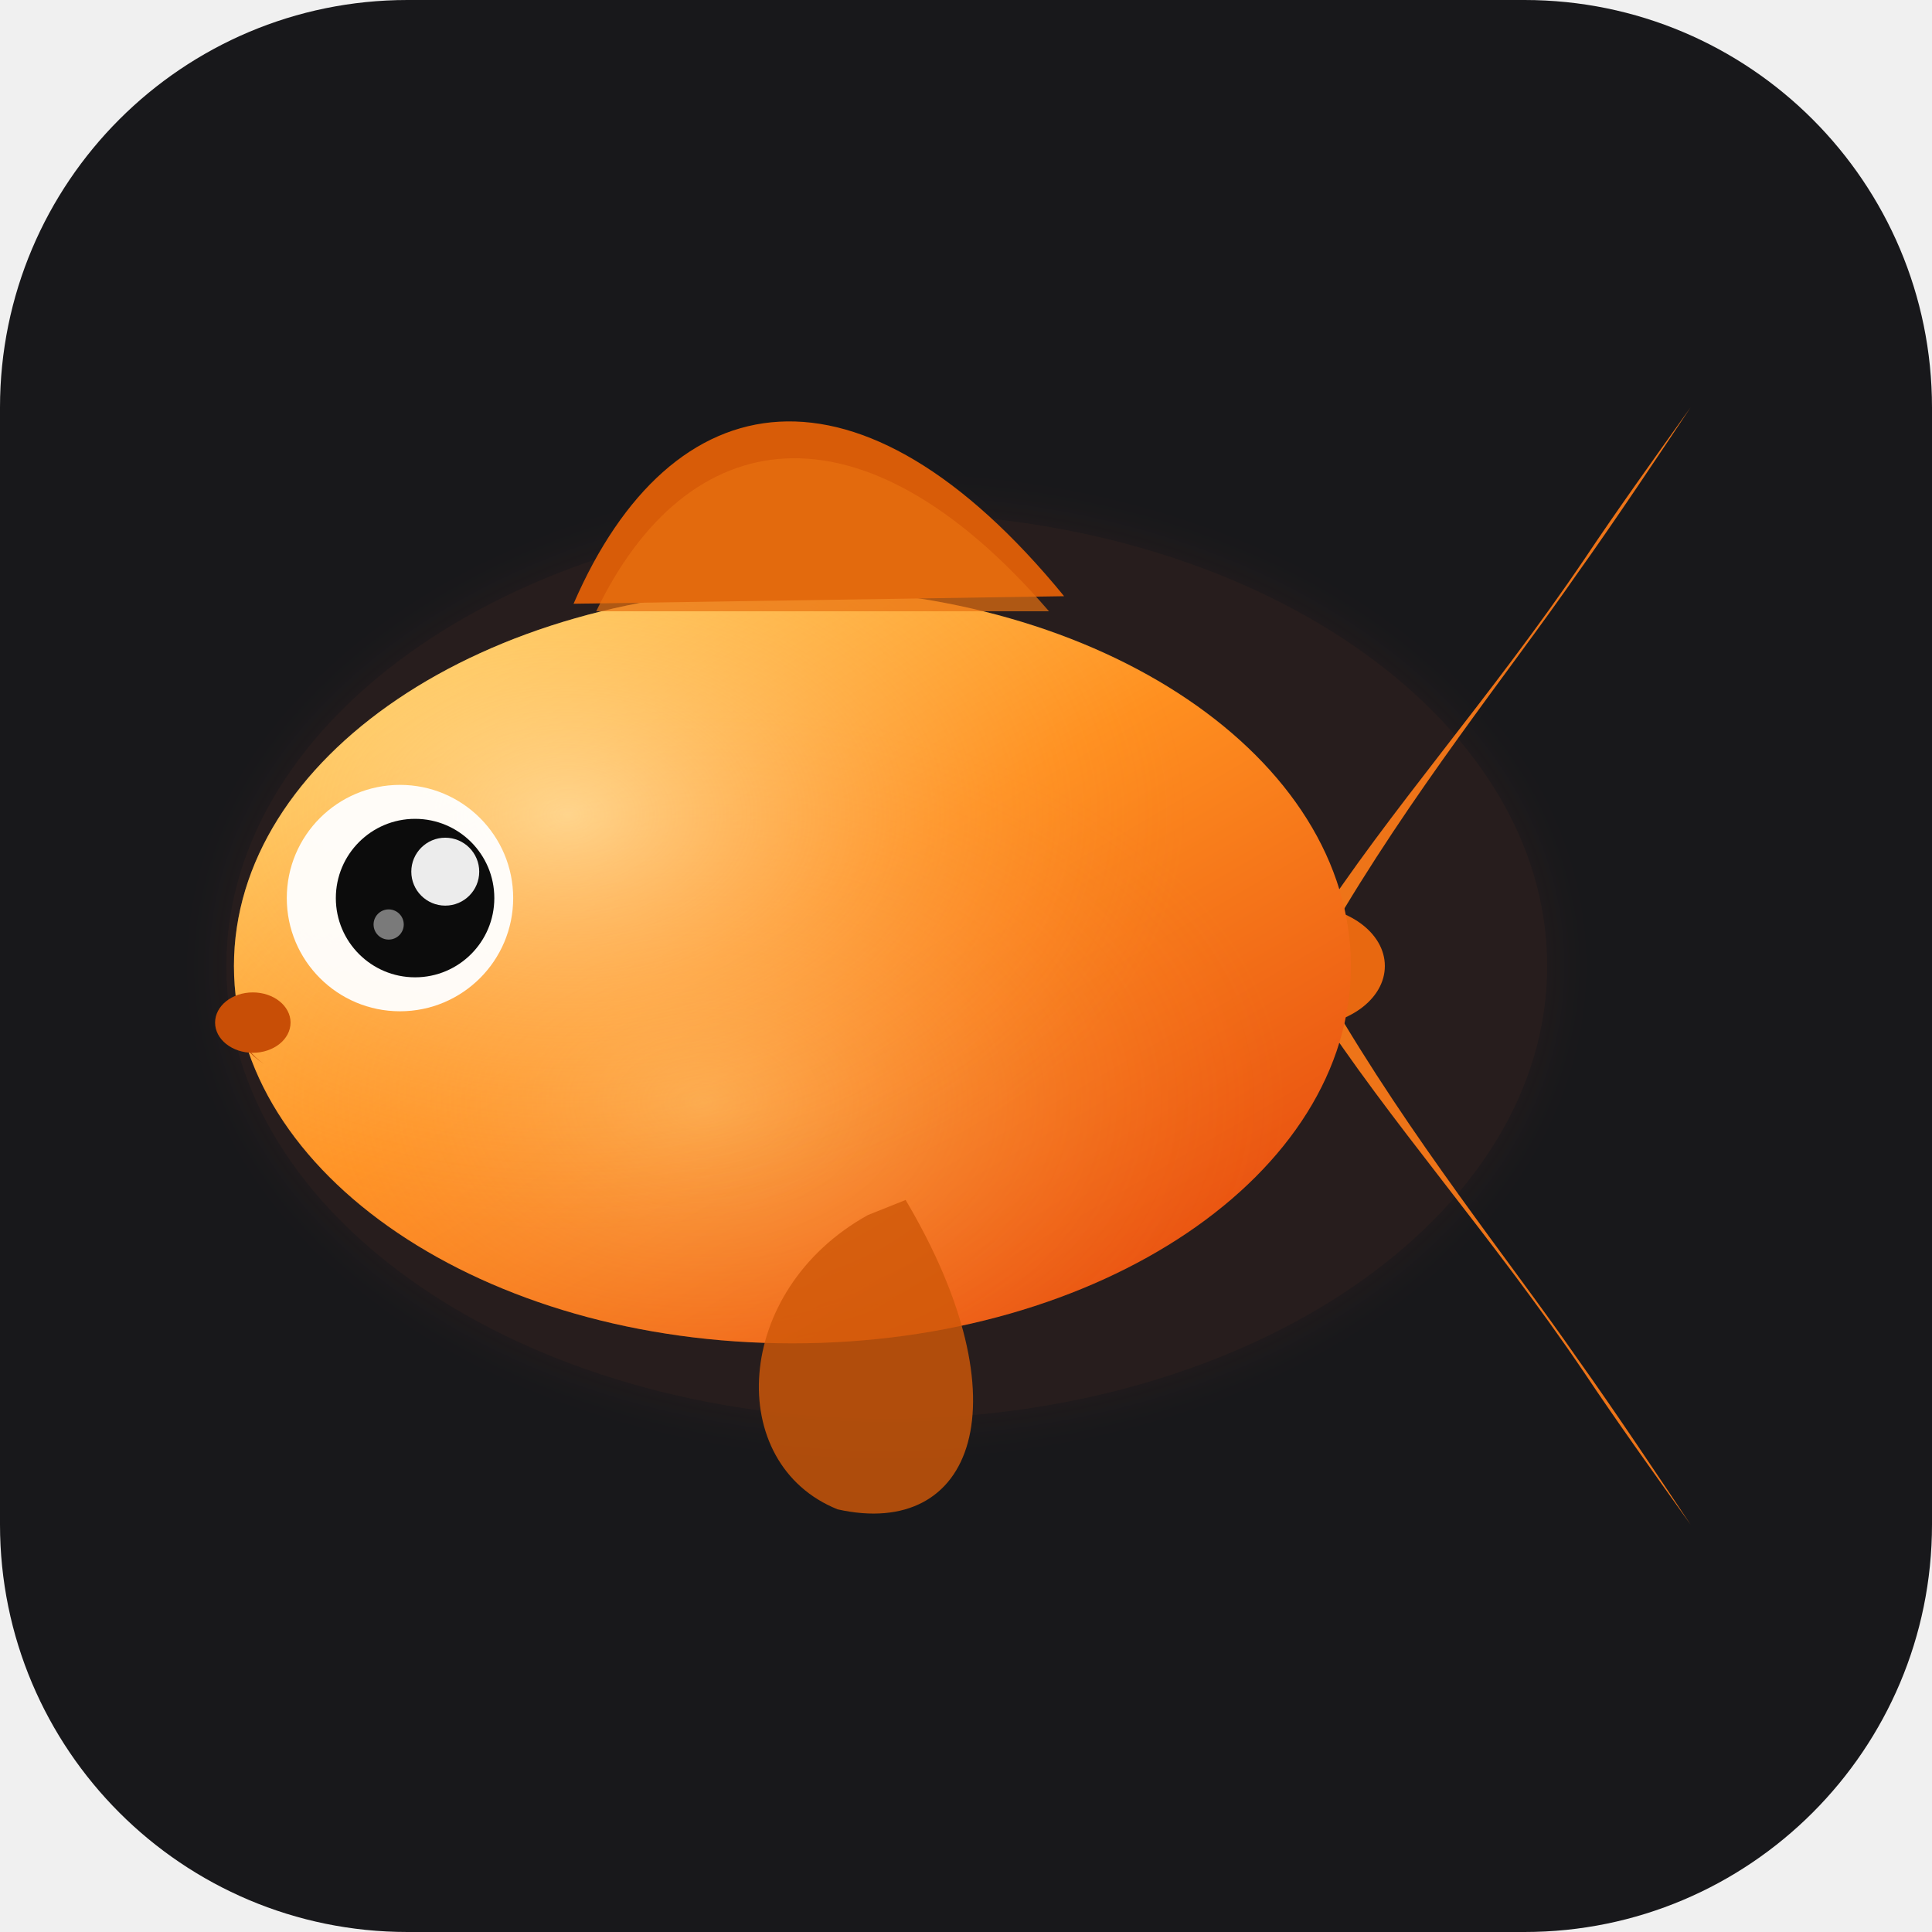
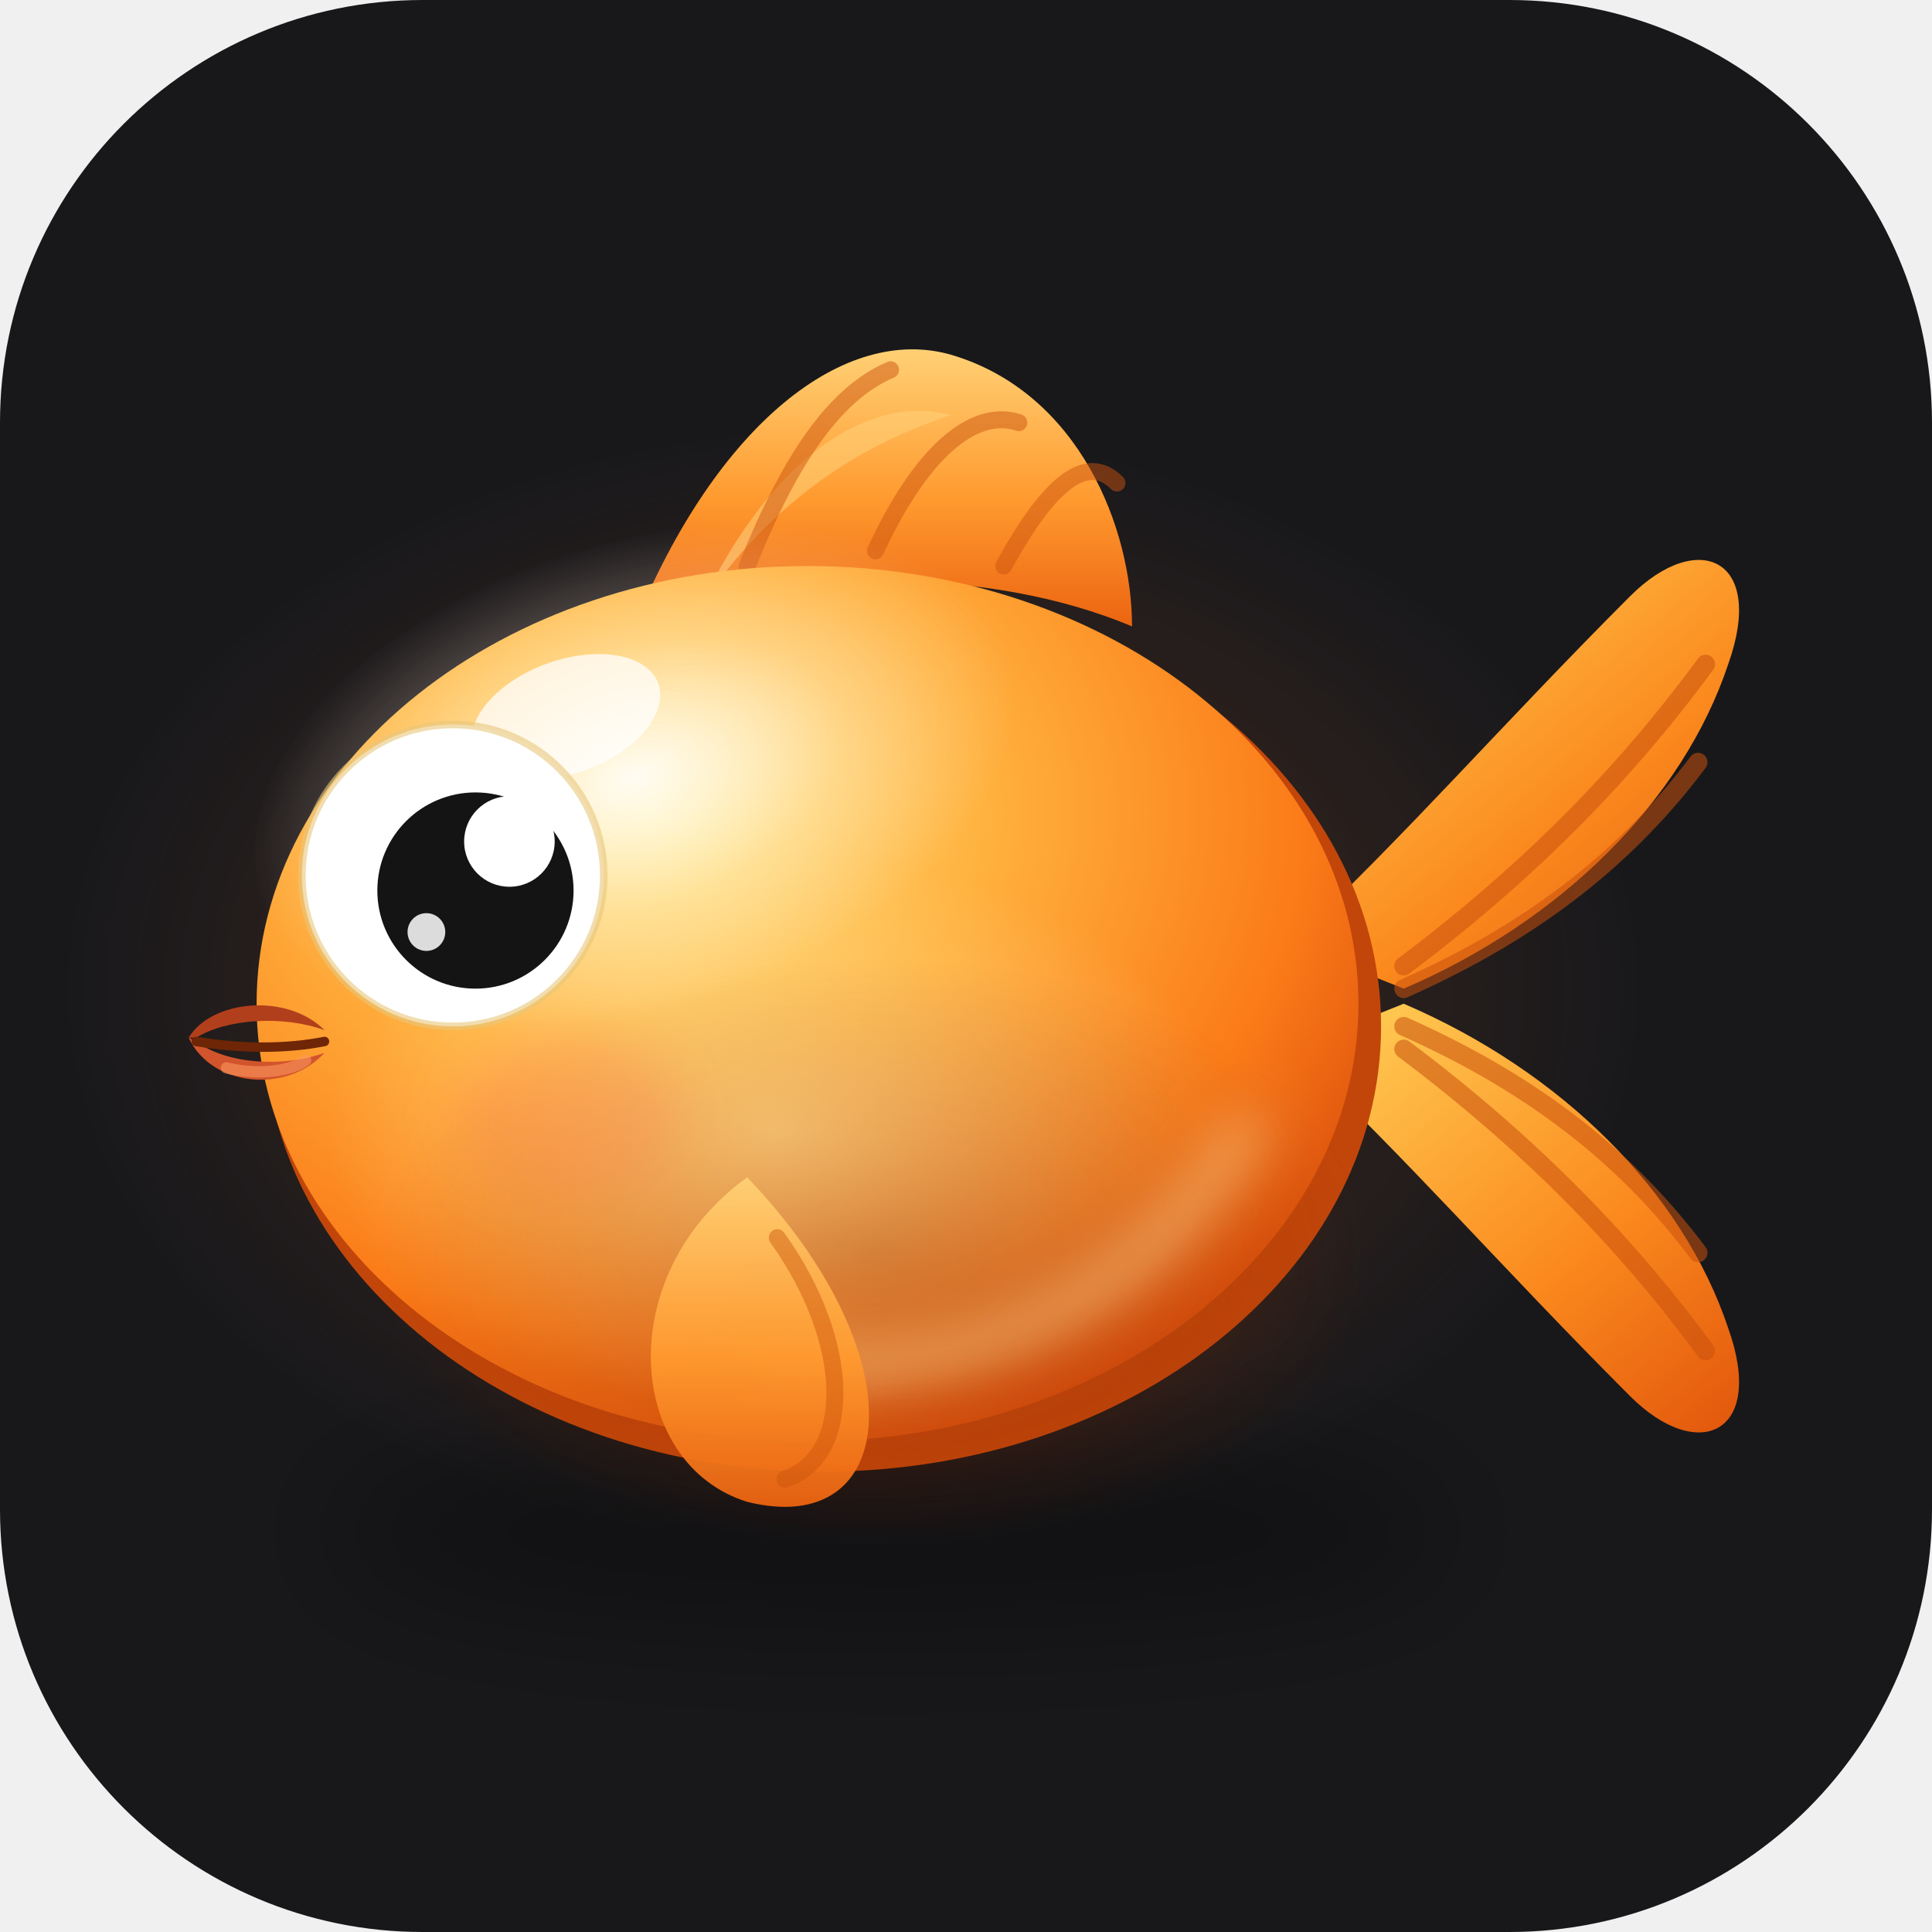
<svg xmlns="http://www.w3.org/2000/svg" viewBox="0 0 512 512">
  <defs>
-     <linearGradient id="body" x1="15%" y1="10%" x2="85%" y2="90%">
-       <stop offset="0%" stop-color="#FFD060" />
-       <stop offset="45%" stop-color="#FF9020" />
-       <stop offset="100%" stop-color="#E85010" />
+     <radialGradient id="body" cx="36%" cy="28%" r="80%">
+       <stop offset="0%" stop-color="#FFE98C" />
+       <stop offset="38%" stop-color="#FFB13E" />
+       <stop offset="74%" stop-color="#FB7B18" />
+       <stop offset="100%" stop-color="#D5470A" />
+     </radialGradient>
+     <linearGradient id="tail" x1="18%" y1="6%" x2="100%" y2="100%">
+       <stop offset="0%" stop-color="#FFC64F" />
+       <stop offset="55%" stop-color="#FB8A1E" />
+       <stop offset="100%" stop-color="#E2560C" />
    </linearGradient>
-     <radialGradient id="sheen" cx="30%" cy="30%" r="55%">
-       <stop offset="0%" stop-color="#FFF5CC" stop-opacity="0.55" />
-       <stop offset="100%" stop-color="#FF9020" stop-opacity="0" />
+     <linearGradient id="fin" x1="0%" y1="0%" x2="0%" y2="100%">
+       <stop offset="0%" stop-color="#FFD074" />
+       <stop offset="55%" stop-color="#FF992E" />
+       <stop offset="100%" stop-color="#EC6411" />
+     </linearGradient>
+     <radialGradient id="gloss" cx="50%" cy="50%" r="50%">
+       <stop offset="0%" stop-color="#FFFFFF" stop-opacity="0.9" />
+       <stop offset="55%" stop-color="#FFFDF3" stop-opacity="0.28" />
+       <stop offset="100%" stop-color="#FFFFFF" stop-opacity="0" />
    </radialGradient>
-     <radialGradient id="belly" cx="42%" cy="68%" r="52%">
-       <stop offset="0%" stop-color="#FFE090" stop-opacity="0.45" />
-       <stop offset="100%" stop-color="#FF8020" stop-opacity="0" />
+     <radialGradient id="belly" cx="50%" cy="50%" r="50%">
+       <stop offset="0%" stop-color="#FFE7A2" stop-opacity="0.55" />
+       <stop offset="100%" stop-color="#FFE7A2" stop-opacity="0" />
    </radialGradient>
-     <filter id="glow">
-       <feGaussianBlur stdDeviation="6" result="blur" />
-       <feMerge>
-         <feMergeNode in="blur" />
-         <feMergeNode in="SourceGraphic" />
-       </feMerge>
+     <radialGradient id="occ" cx="50%" cy="50%" r="50%">
+       <stop offset="0%" stop-color="#8E2A03" stop-opacity="0.5" />
+       <stop offset="100%" stop-color="#8E2A03" stop-opacity="0" />
+     </radialGradient>
+     <radialGradient id="halo" cx="50%" cy="50%" r="50%">
+       <stop offset="0%" stop-color="#FF7A2E" stop-opacity="0.22" />
+       <stop offset="100%" stop-color="#FF7A2E" stop-opacity="0" />
+     </radialGradient>
+     <filter id="soft" x="-40%" y="-40%" width="180%" height="180%">
+       <feGaussianBlur stdDeviation="7" />
+     </filter>
+     <filter id="shadow" x="-60%" y="-60%" width="220%" height="220%">
+       <feGaussianBlur stdDeviation="16" />
    </filter>
  </defs>
-   <rect width="512" height="512" rx="108" ry="108" fill="#18181B" />
-   <ellipse cx="235" cy="256" rx="175" ry="120" fill="#FF6B35" opacity="0.07" filter="url(#glow)" />
-   <path d="M 348,246            C 368,215 395,185 420,148            C 428,136 438,122 448,108            C 440,120 428,138 418,152            C 400,178 374,210 352,248 Z" fill="#FF7C18" opacity="0.92" />
-   <path d="M 348,266            C 368,297 395,327 420,364            C 428,376 438,390 448,404            C 440,392 428,374 418,360            C 400,334 374,302 352,264 Z" fill="#FF7C18" opacity="0.92" />
-   <ellipse cx="345" cy="256" rx="22" ry="16" fill="#E86810" />
-   <ellipse cx="210" cy="256" rx="148" ry="100" fill="url(#body)" />
-   <ellipse cx="210" cy="256" rx="148" ry="100" fill="url(#belly)" />
-   <ellipse cx="210" cy="256" rx="148" ry="100" fill="url(#sheen)" />
-   <path d="M 152,160            C 178,100 228,92 282,158" fill="#D85C08" stroke="none" />
-   <path d="M 158,162            C 182,112 228,104 278,162" fill="#E87010" opacity="0.7" />
-   <path d="M 240,318            C 272,372 258,408 222,400            C 192,388 194,342 230,322 Z" fill="#D05808" opacity="0.82" />
-   <circle cx="106" cy="238" r="30" fill="white" opacity="0.95" />
-   <circle cx="110" cy="238" r="21" fill="#0C0C0C" />
-   <circle cx="118" cy="231" r="9" fill="white" opacity="0.92" />
-   <circle cx="103" cy="245" r="4" fill="white" opacity="0.45" />
-   <path d="M 66,264 Q 60,275 70,282 Q 58,274 66,264 Z" fill="#C04C06" />
-   <ellipse cx="67" cy="271" rx="10" ry="8" fill="#C84E06" />
+   <rect width="512" height="512" rx="112" ry="112" fill="#18181B" />
+   <ellipse cx="226" cy="262" rx="210" ry="150" fill="url(#halo)" />
+   <ellipse cx="236" cy="406" rx="150" ry="26" fill="#000000" opacity="0.30" filter="url(#shadow)" />
+   <g>
+     <path d="M 342,250              C 372,222 398,192 432,158              C 450,140 468,148 458,176              C 446,212 414,244 372,262 Z" fill="url(#tail)" />
+     <path d="M 342,278              C 372,306 398,336 432,370              C 450,388 468,380 458,352              C 446,316 414,284 372,266 Z" fill="url(#tail)" />
+     <g stroke="#C9510C" stroke-width="5" stroke-linecap="round" opacity="0.55" fill="none">
+       <path d="M 372,256 C 404,232 430,206 452,176" />
+       <path d="M 372,262 C 408,246 432,226 450,202" />
+       <path d="M 372,272 C 408,288 432,308 450,332" />
+       <path d="M 372,278 C 404,302 430,328 452,358" />
+     </g>
+   </g>
+   <path d="M 168,166            C 190,112 224,86 252,94            C 286,104 300,140 300,166            C 262,150 208,150 168,166 Z" fill="url(#fin)" />
+   <path d="M 186,160 C 204,122 230,104 252,110 C 234,116 208,128 186,160 Z" fill="#FFD27A" opacity="0.55" />
+   <g stroke="#CC5410" stroke-width="4.5" stroke-linecap="round" opacity="0.5" fill="none">
+     <path d="M 198,150 C 210,120 222,104 236,98" />
+     <path d="M 232,146 C 244,120 258,108 270,112" />
+     <path d="M 266,150 C 278,128 288,120 296,128" />
+   </g>
+   <ellipse cx="218" cy="272" rx="148" ry="118" fill="#C2460A" />
+   <ellipse cx="214" cy="266" rx="146" ry="116" fill="url(#body)" />
+   <ellipse cx="232" cy="332" rx="132" ry="78" fill="url(#occ)" />
+   <ellipse cx="206" cy="300" rx="120" ry="74" fill="url(#belly)" />
+   <ellipse cx="168" cy="206" rx="104" ry="62" fill="url(#gloss)" transform="rotate(-18 168 206)" />
+   <ellipse cx="150" cy="190" rx="26" ry="15" fill="#FFFFFF" opacity="0.75" transform="rotate(-20 150 190)" />
+   <path d="M 330,300 C 304,344 258,366 206,362" fill="none" stroke="#FFE3A0" stroke-width="11" stroke-linecap="round" opacity="0.5" filter="url(#soft)" />
+   <path d="M 198,312            C 244,360 238,408 198,398            C 166,388 162,338 198,312 Z" fill="url(#fin)" opacity="0.95" />
+   <path d="M 206,328 C 226,356 226,386 208,392" fill="none" stroke="#C9510C" stroke-width="4.5" stroke-linecap="round" opacity="0.45" />
+   <ellipse cx="150" cy="296" rx="30" ry="22" fill="#FF6A45" opacity="0.22" filter="url(#soft)" />
+   <circle cx="120" cy="232" r="40" fill="#FFFFFF" />
+   <circle cx="120" cy="232" r="40" fill="none" stroke="#E8C77A" stroke-width="2" opacity="0.6" />
+   <circle cx="126" cy="236" r="26" fill="#141414" />
+   <circle cx="135" cy="223" r="12" fill="#FFFFFF" />
+   <circle cx="113" cy="247" r="5" fill="#FFFFFF" opacity="0.85" />
+   <path d="M 50,275            C 56,288 76,290 86,279            C 75,283 60,282 52,276 Z" fill="#D2542C" />
+   <path d="M 50,275            C 56,265 76,263 86,273            C 75,269 60,270 52,275 Z" fill="#B23F1B" />
+   <path d="M 52,276 C 64,278 76,278 86,276" fill="none" stroke="#6E2606" stroke-width="2.5" stroke-linecap="round" />
+   <path d="M 60,283 C 68,285 77,284 81,281" fill="none" stroke="#FF9A60" stroke-width="3" stroke-linecap="round" opacity="0.55" />
</svg>
